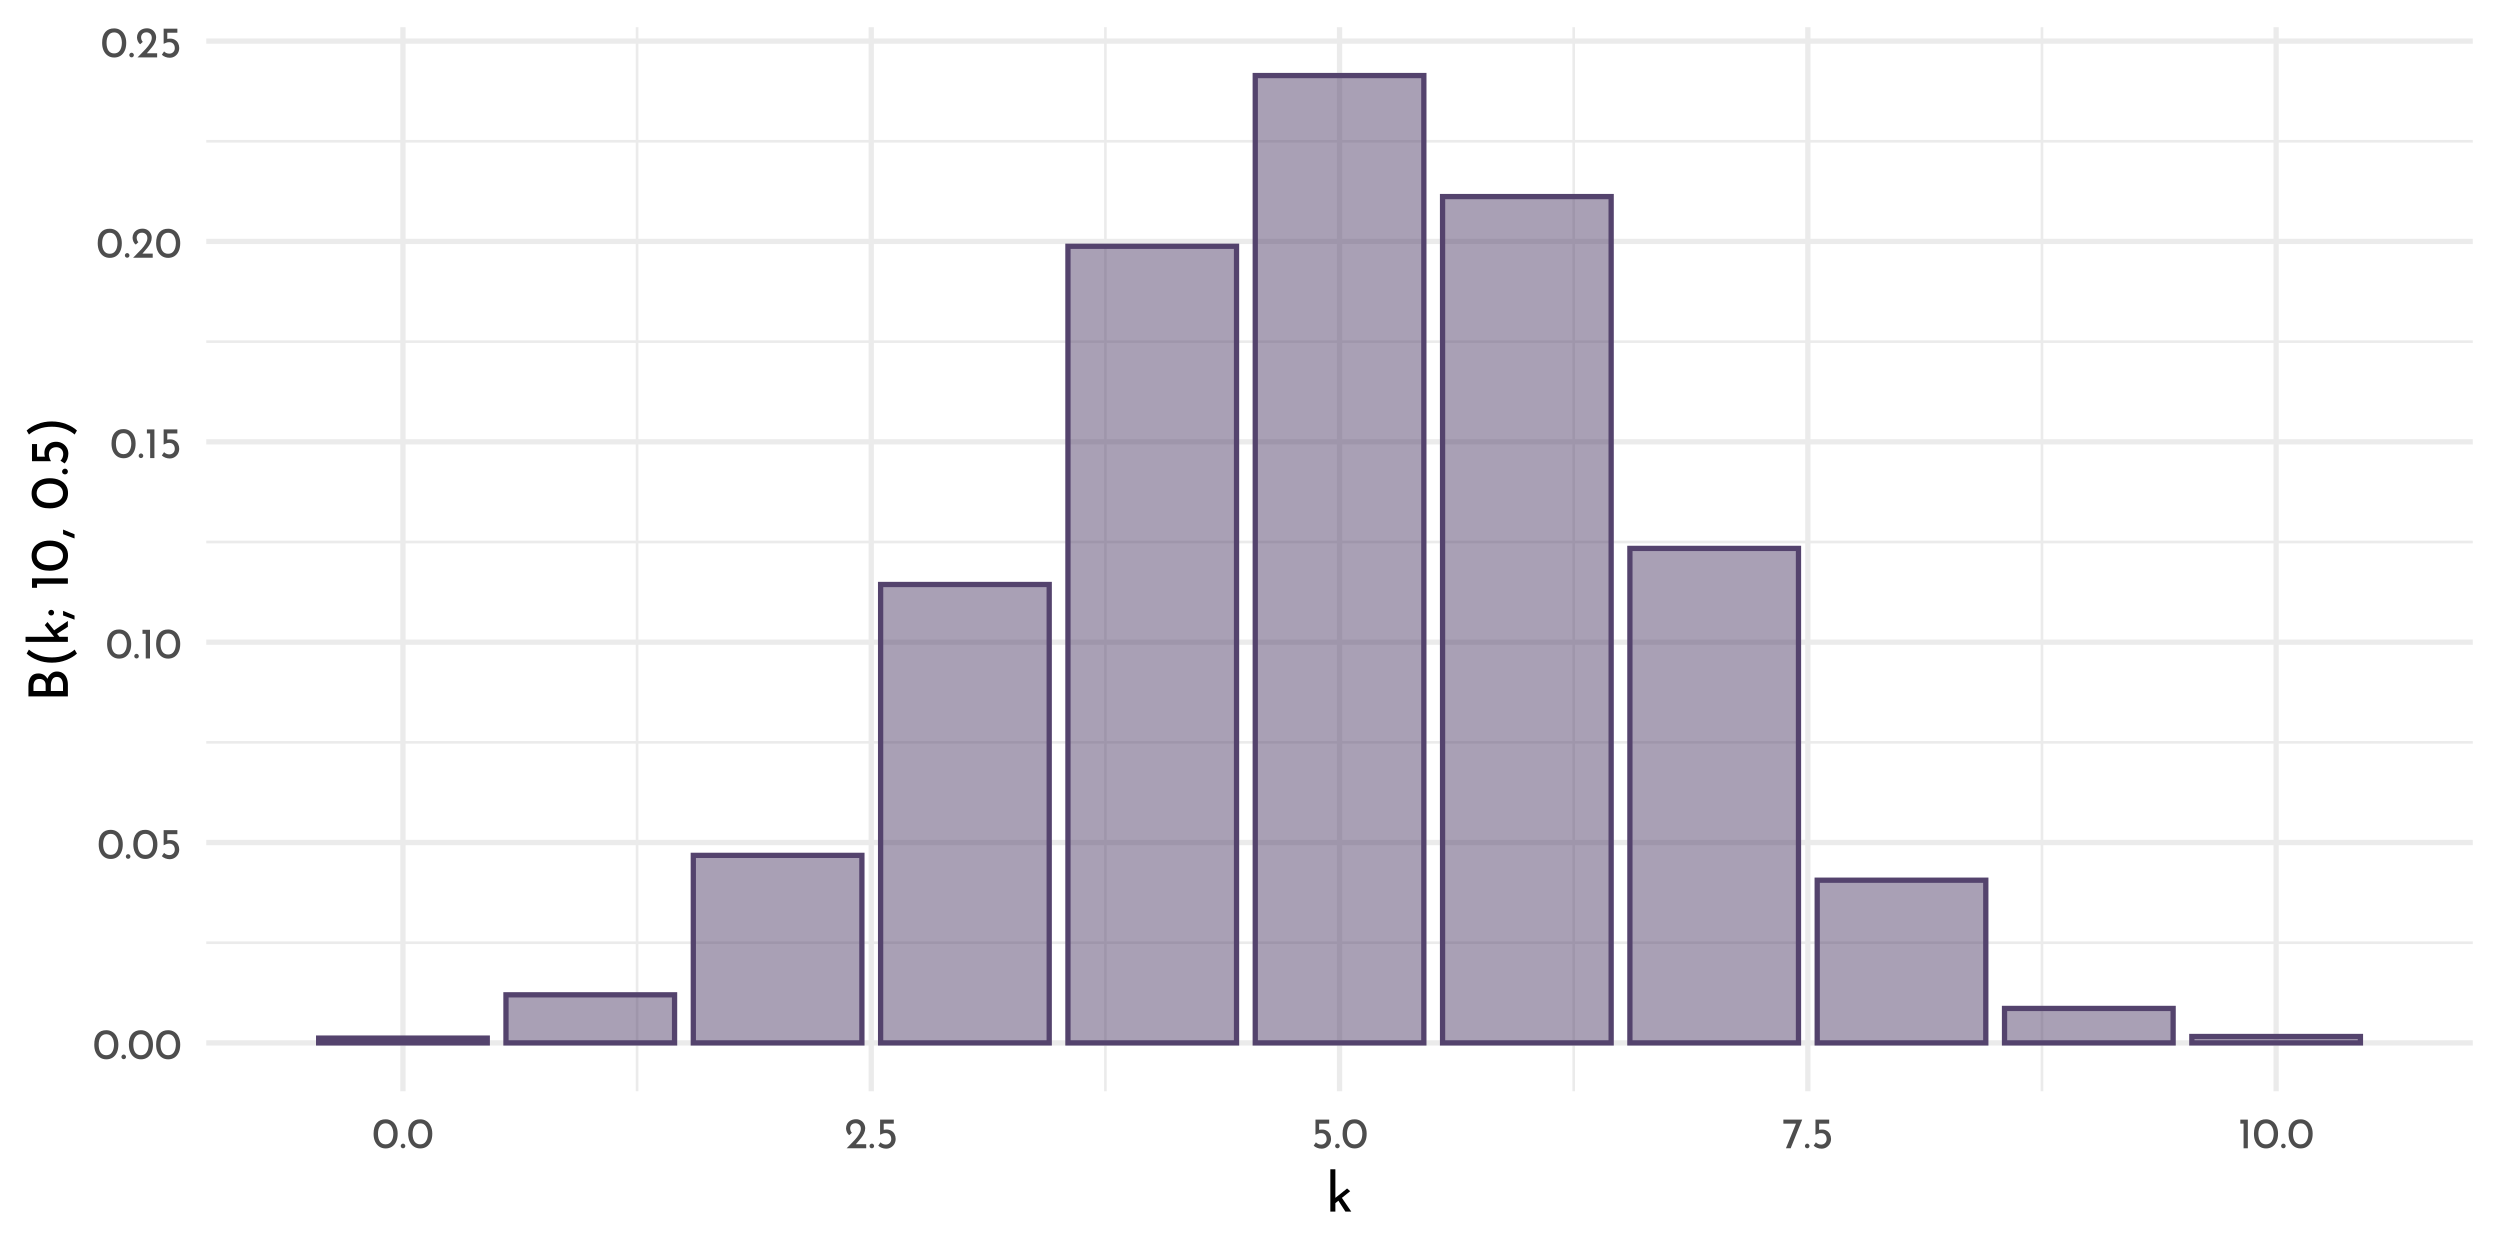
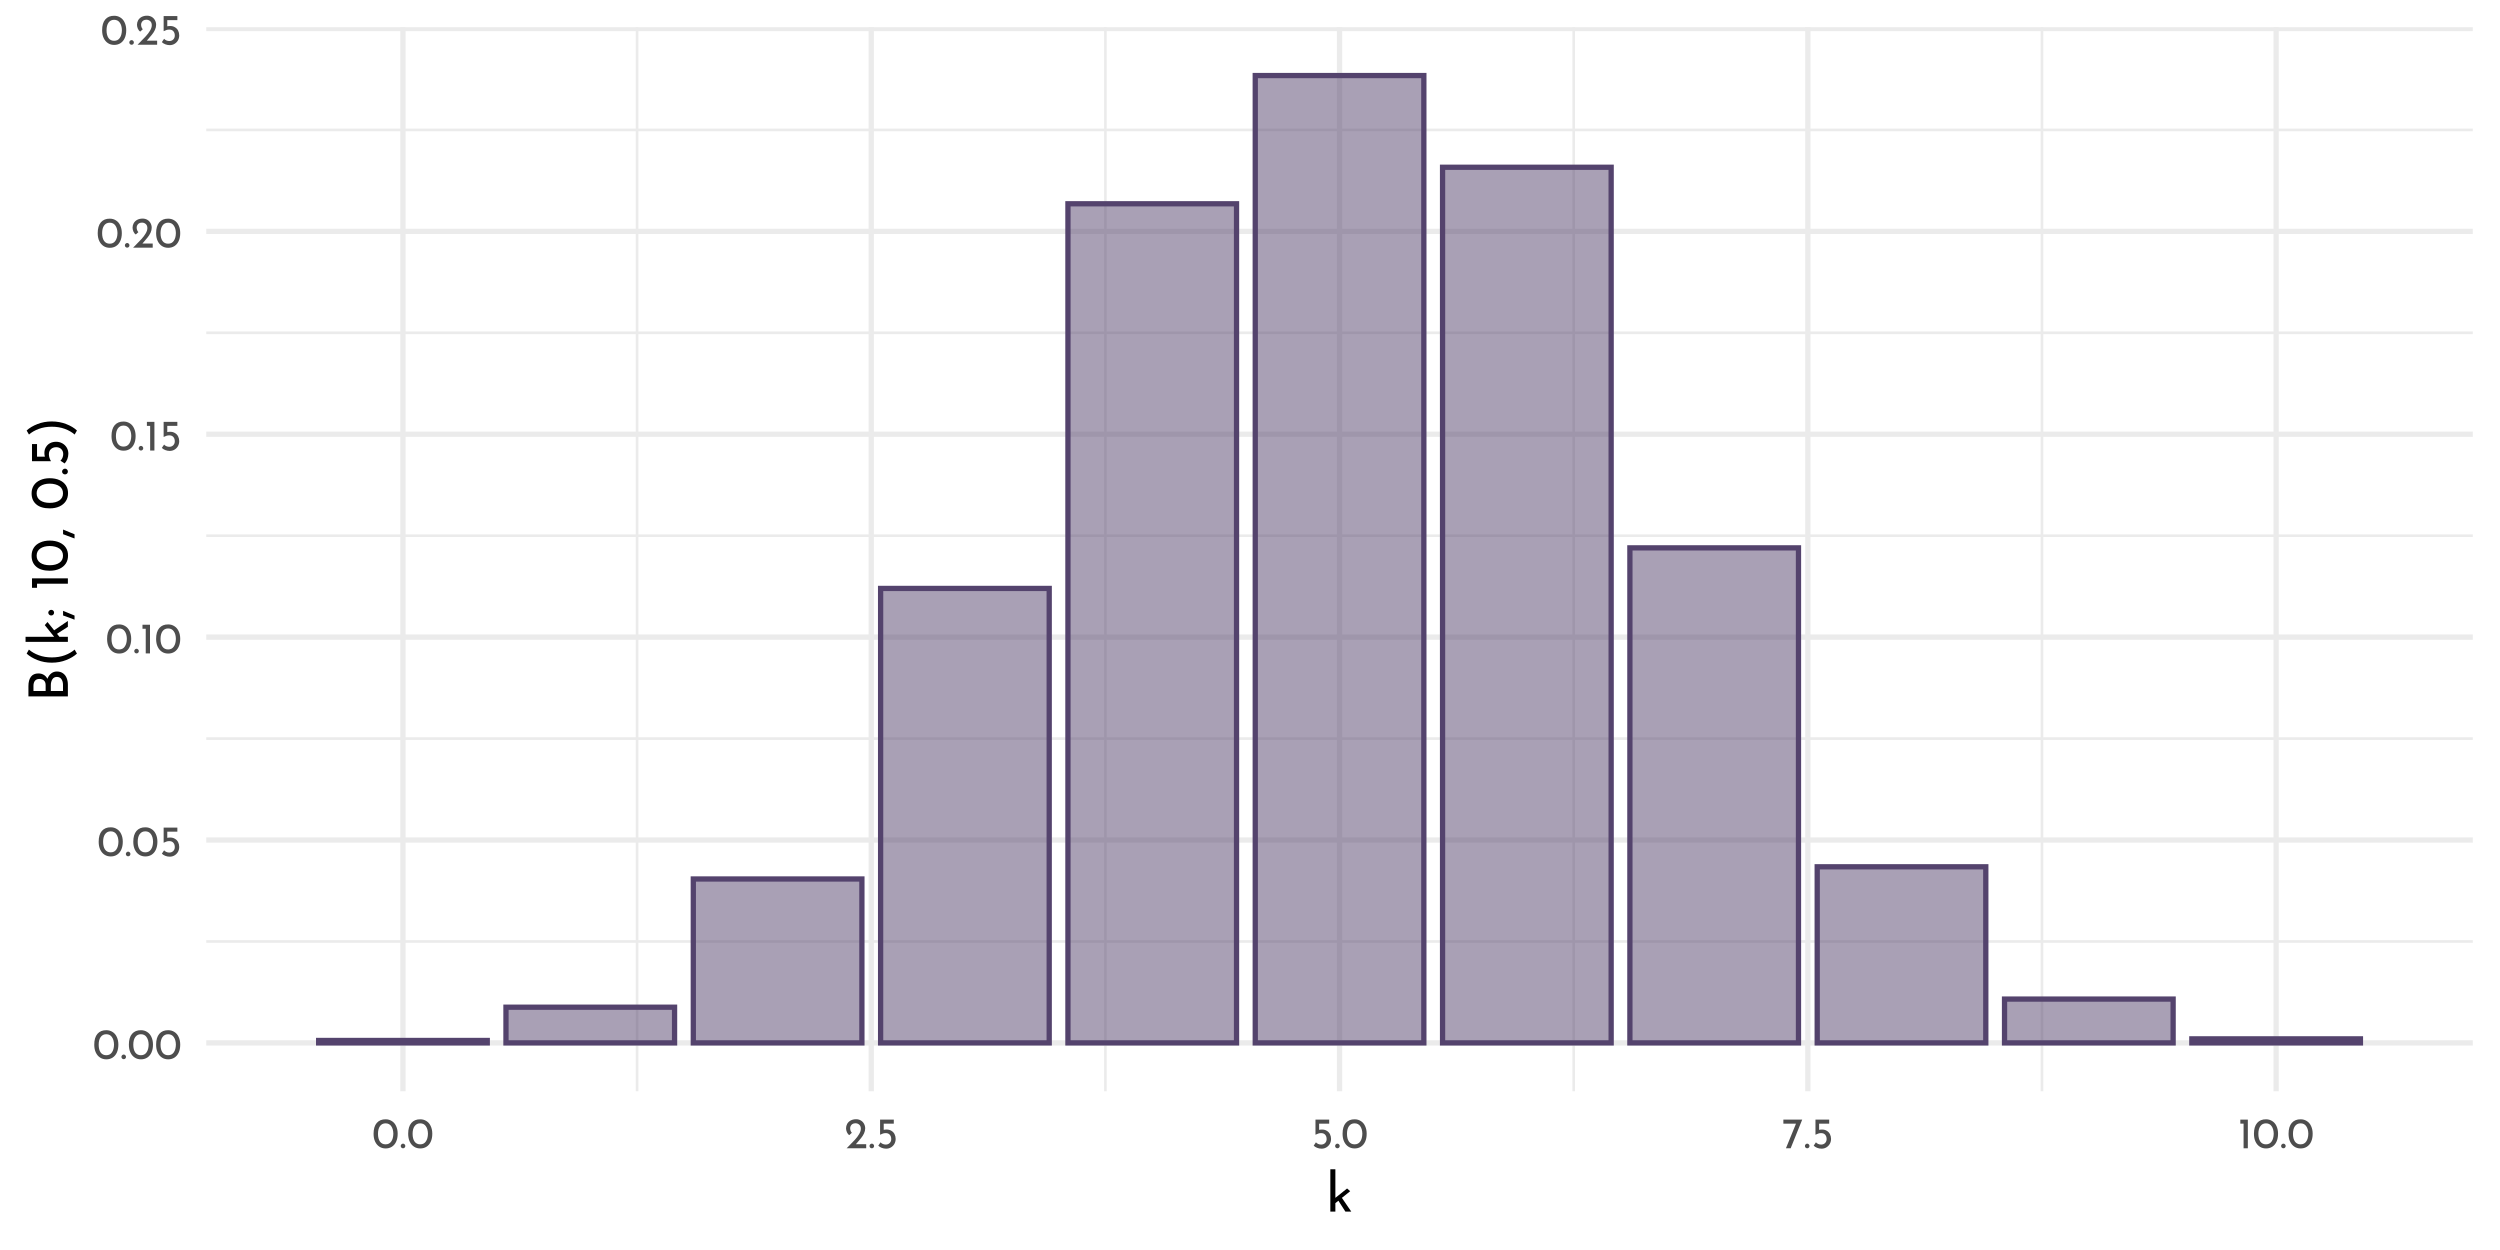
<svg xmlns="http://www.w3.org/2000/svg" xmlns:xlink="http://www.w3.org/1999/xlink" width="504pt" height="252pt" viewBox="0 0 504 252" version="1.1">
  <defs>
    <g>
      <symbol overflow="visible" id="glyph0-0">
        <path style="stroke:none;" d="" />
      </symbol>
      <symbol overflow="visible" id="glyph0-1">
        <path style="stroke:none;" d="M 2.75 0.031 C 2.27 0.031 1.848 -0.086 1.484 -0.328 C 1.117 -0.566 0.832 -0.906 0.625 -1.344 C 0.414 -1.789 0.312 -2.316 0.312 -2.922 C 0.312 -3.879 0.523 -4.609 0.953 -5.109 C 1.391 -5.609 1.988 -5.852 2.75 -5.844 C 3.219 -5.844 3.633 -5.723 4 -5.484 C 4.375 -5.254 4.66 -4.914 4.859 -4.469 C 5.066 -4.031 5.172 -3.516 5.172 -2.922 C 5.172 -2.305 5.066 -1.773 4.859 -1.328 C 4.66 -0.891 4.375 -0.551 4 -0.312 C 3.633 -0.082 3.219 0.031 2.75 0.031 Z M 2.734 -0.797 C 3.234 -0.797 3.613 -0.988 3.875 -1.375 C 4.145 -1.758 4.285 -2.281 4.297 -2.938 C 4.285 -3.57 4.145 -4.078 3.875 -4.453 C 3.613 -4.836 3.234 -5.031 2.734 -5.031 C 2.242 -5.031 1.863 -4.836 1.594 -4.453 C 1.332 -4.078 1.203 -3.566 1.203 -2.922 C 1.203 -2.266 1.332 -1.742 1.594 -1.359 C 1.863 -0.984 2.242 -0.797 2.734 -0.797 Z M 2.734 -0.797 " />
      </symbol>
      <symbol overflow="visible" id="glyph0-2">
        <path style="stroke:none;" d="M 0.297 -0.469 C 0.297 -0.594 0.344 -0.703 0.438 -0.797 C 0.531 -0.891 0.641 -0.938 0.766 -0.938 C 0.879 -0.938 0.984 -0.891 1.078 -0.797 C 1.172 -0.703 1.219 -0.594 1.219 -0.469 C 1.219 -0.332 1.172 -0.219 1.078 -0.125 C 0.984 -0.039 0.879 0 0.766 0 C 0.641 0 0.531 -0.039 0.438 -0.125 C 0.344 -0.219 0.297 -0.332 0.297 -0.469 Z M 0.297 -0.469 " />
      </symbol>
      <symbol overflow="visible" id="glyph0-3">
        <path style="stroke:none;" d="M 2.266 -3.781 C 2.641 -3.781 2.961 -3.691 3.234 -3.516 C 3.516 -3.348 3.723 -3.125 3.859 -2.844 C 4.004 -2.562 4.078 -2.242 4.078 -1.891 C 4.078 -1.523 3.992 -1.191 3.828 -0.891 C 3.66 -0.598 3.43 -0.363 3.141 -0.188 C 2.848 -0.008 2.52 0.078 2.156 0.078 C 1.852 0.078 1.555 0.02 1.266 -0.094 C 0.984 -0.207 0.754 -0.352 0.578 -0.531 L 1.031 -1.203 C 1.145 -1.066 1.297 -0.957 1.484 -0.875 C 1.68 -0.789 1.879 -0.75 2.078 -0.75 C 2.398 -0.75 2.664 -0.852 2.875 -1.062 C 3.082 -1.27 3.188 -1.535 3.188 -1.859 C 3.188 -2.223 3.086 -2.516 2.891 -2.734 C 2.703 -2.953 2.426 -3.062 2.062 -3.062 C 1.863 -3.062 1.676 -3.031 1.5 -2.969 C 1.32 -2.914 1.133 -2.836 0.938 -2.734 L 0.938 -5.781 L 3.703 -5.781 L 3.703 -4.969 L 1.672 -4.969 L 1.672 -3.719 C 1.859 -3.758 2.055 -3.781 2.266 -3.781 Z M 2.266 -3.781 " />
      </symbol>
      <symbol overflow="visible" id="glyph0-4">
        <path style="stroke:none;" d="M 1.984 -5.781 L 1.984 0 L 1.125 0 L 1.125 -4.969 L 0.469 -4.969 L 0.469 -5.781 Z M 1.984 -5.781 " />
      </symbol>
      <symbol overflow="visible" id="glyph0-5">
        <path style="stroke:none;" d="M 4.422 -0.828 L 4.422 0 L 0.469 0 L 0.766 -0.297 C 1.359 -0.891 1.82 -1.367 2.156 -1.734 C 2.5 -2.109 2.781 -2.484 3 -2.859 C 3.227 -3.242 3.344 -3.602 3.344 -3.938 C 3.344 -4.301 3.234 -4.578 3.016 -4.766 C 2.805 -4.953 2.551 -5.047 2.25 -5.047 C 2.008 -5.047 1.805 -4.992 1.641 -4.891 C 1.484 -4.785 1.367 -4.656 1.297 -4.5 C 1.223 -4.352 1.188 -4.207 1.188 -4.062 C 1.188 -3.688 1.301 -3.375 1.531 -3.125 L 1.016 -2.656 C 0.816 -2.77 0.656 -2.969 0.531 -3.25 C 0.414 -3.531 0.359 -3.789 0.359 -4.031 C 0.359 -4.352 0.438 -4.656 0.594 -4.938 C 0.758 -5.219 0.992 -5.441 1.297 -5.609 C 1.609 -5.773 1.973 -5.859 2.391 -5.859 C 2.742 -5.859 3.062 -5.773 3.344 -5.609 C 3.625 -5.441 3.836 -5.219 3.984 -4.938 C 4.141 -4.656 4.219 -4.348 4.219 -4.016 C 4.219 -3.68 4.141 -3.344 3.984 -3 C 3.828 -2.664 3.629 -2.352 3.391 -2.062 C 3.16 -1.77 2.852 -1.406 2.469 -0.969 L 2.344 -0.828 Z M 4.422 -0.828 " />
      </symbol>
      <symbol overflow="visible" id="glyph0-6">
        <path style="stroke:none;" d="M 4.062 -5.781 L 1.734 0 L 0.781 0 L 2.812 -4.969 L 0.266 -4.969 L 0.266 -5.781 Z M 4.062 -5.781 " />
      </symbol>
      <symbol overflow="visible" id="glyph1-0">
        <path style="stroke:none;" d="" />
      </symbol>
      <symbol overflow="visible" id="glyph1-1">
        <path style="stroke:none;" d="M 2.516 -2.188 L 1.906 -1.703 L 1.906 0 L 0.891 0 L 0.891 -8.531 L 1.906 -8.531 L 1.906 -2.766 L 4.266 -4.656 L 4.891 -4.109 L 3.219 -2.766 L 5.109 0 L 3.922 0 Z M 2.516 -2.188 " />
      </symbol>
      <symbol overflow="visible" id="glyph2-0">
        <path style="stroke:none;" d="" />
      </symbol>
      <symbol overflow="visible" id="glyph2-1">
        <path style="stroke:none;" d="M -4.125 -4.688 C -3.945 -5.145 -3.691 -5.504 -3.359 -5.766 C -3.035 -6.023 -2.66 -6.156 -2.234 -6.156 C -1.723 -6.156 -1.301 -6.031 -0.969 -5.781 C -0.633 -5.539 -0.391 -5.219 -0.234 -4.812 C -0.078 -4.414 0 -3.984 0 -3.516 L 0 -1.141 L -7.953 -1.141 L -7.953 -3.203 C -7.953 -4.016 -7.785 -4.645 -7.453 -5.094 C -7.117 -5.539 -6.617 -5.766 -5.953 -5.766 C -5.535 -5.766 -5.172 -5.672 -4.859 -5.484 C -4.547 -5.297 -4.301 -5.031 -4.125 -4.688 Z M -4.484 -2.219 L -4.484 -3.422 C -4.484 -3.828 -4.598 -4.133 -4.828 -4.344 C -5.066 -4.551 -5.367 -4.656 -5.734 -4.656 C -6.141 -4.656 -6.441 -4.531 -6.641 -4.281 C -6.836 -4.039 -6.938 -3.695 -6.938 -3.25 L -6.938 -2.219 Z M -0.984 -3.469 C -0.984 -3.926 -1.086 -4.305 -1.297 -4.609 C -1.504 -4.91 -1.812 -5.062 -2.219 -5.062 C -2.633 -5.062 -2.941 -4.895 -3.141 -4.562 C -3.336 -4.238 -3.438 -3.848 -3.438 -3.391 L -3.438 -2.219 L -0.984 -2.219 Z M -0.984 -3.469 " />
      </symbol>
      <symbol overflow="visible" id="glyph2-2">
        <path style="stroke:none;" d="M -3.25 -1.125 C -4.289 -1.125 -5.254 -1.301 -6.141 -1.656 C -7.035 -2.008 -7.758 -2.441 -8.312 -2.953 L -7.859 -3.766 C -7.316 -3.297 -6.648 -2.914 -5.859 -2.625 C -5.078 -2.332 -4.207 -2.188 -3.25 -2.188 C -2.281 -2.188 -1.398 -2.332 -0.609 -2.625 C 0.172 -2.914 0.828 -3.297 1.359 -3.766 L 1.828 -2.953 C 1.273 -2.441 0.551 -2.008 -0.344 -1.656 C -1.238 -1.301 -2.207 -1.125 -3.25 -1.125 Z M -3.25 -1.125 " />
      </symbol>
      <symbol overflow="visible" id="glyph2-3">
        <path style="stroke:none;" d="M -2.188 -2.516 L -1.703 -1.906 L 0 -1.906 L 0 -0.891 L -8.531 -0.891 L -8.531 -1.906 L -2.766 -1.906 L -4.656 -4.266 L -4.109 -4.891 L -2.766 -3.219 L 0 -5.109 L 0 -3.922 Z M -2.188 -2.516 " />
      </symbol>
      <symbol overflow="visible" id="glyph2-4">
        <path style="stroke:none;" d="M -3.359 -0.719 C -3.523 -0.719 -3.664 -0.773 -3.781 -0.891 C -3.895 -1.016 -3.953 -1.148 -3.953 -1.297 C -3.953 -1.43 -3.895 -1.555 -3.781 -1.672 C -3.664 -1.797 -3.523 -1.859 -3.359 -1.859 C -3.191 -1.859 -3.051 -1.801 -2.938 -1.688 C -2.832 -1.57 -2.781 -1.441 -2.781 -1.297 C -2.781 -1.141 -2.832 -1.004 -2.938 -0.891 C -3.051 -0.773 -3.191 -0.719 -3.359 -0.719 Z M 1.344 -0.703 L 1.344 0.125 C 0.664 -0.125 0.004 -0.367 -0.641 -0.609 L -0.969 -0.719 L -0.969 -1.656 Z M 1.344 -0.703 " />
      </symbol>
      <symbol overflow="visible" id="glyph2-5">
        <path style="stroke:none;" d="" />
      </symbol>
      <symbol overflow="visible" id="glyph2-6">
        <path style="stroke:none;" d="M -7.234 -2.484 L 0 -2.484 L 0 -1.406 L -6.219 -1.406 L -6.219 -0.578 L -7.234 -0.578 Z M -7.234 -2.484 " />
      </symbol>
      <symbol overflow="visible" id="glyph2-7">
        <path style="stroke:none;" d="M 0.031 -3.438 C 0.031 -2.844 -0.113 -2.316 -0.406 -1.859 C -0.707 -1.398 -1.133 -1.039 -1.688 -0.781 C -2.25 -0.52 -2.906 -0.391 -3.656 -0.391 C -4.844 -0.391 -5.75 -0.66 -6.375 -1.203 C -7.008 -1.742 -7.32 -2.488 -7.312 -3.438 C -7.312 -4.031 -7.164 -4.555 -6.875 -5.016 C -6.582 -5.473 -6.156 -5.828 -5.594 -6.078 C -5.039 -6.336 -4.395 -6.469 -3.656 -6.469 C -2.895 -6.469 -2.234 -6.336 -1.672 -6.078 C -1.117 -5.828 -0.691 -5.473 -0.391 -5.016 C -0.098 -4.555 0.039 -4.031 0.031 -3.438 Z M -0.984 -3.422 C -0.984 -4.047 -1.223 -4.523 -1.703 -4.859 C -2.191 -5.191 -2.848 -5.363 -3.672 -5.375 C -4.473 -5.363 -5.109 -5.191 -5.578 -4.859 C -6.055 -4.523 -6.297 -4.047 -6.297 -3.422 C -6.297 -2.805 -6.055 -2.332 -5.578 -2 C -5.098 -1.664 -4.457 -1.5 -3.656 -1.5 C -2.844 -1.5 -2.191 -1.664 -1.703 -2 C -1.223 -2.332 -0.984 -2.805 -0.984 -3.422 Z M -0.984 -3.422 " />
      </symbol>
      <symbol overflow="visible" id="glyph2-8">
        <path style="stroke:none;" d="M 0.578 -1.188 L 1.344 -0.875 L 1.344 -0.031 L 0.578 -0.312 C -0.316 -0.645 -0.832 -0.836 -0.969 -0.891 L -0.969 -1.828 Z M 0.578 -1.188 " />
      </symbol>
      <symbol overflow="visible" id="glyph2-9">
        <path style="stroke:none;" d="M -0.578 -0.375 C -0.742 -0.375 -0.883 -0.43 -1 -0.547 C -1.113 -0.66 -1.172 -0.797 -1.172 -0.953 C -1.172 -1.098 -1.113 -1.227 -1 -1.344 C -0.883 -1.469 -0.742 -1.531 -0.578 -1.531 C -0.41 -1.531 -0.27 -1.469 -0.156 -1.344 C -0.051 -1.227 0 -1.098 0 -0.953 C 0 -0.797 -0.051 -0.66 -0.156 -0.547 C -0.27 -0.43 -0.41 -0.375 -0.578 -0.375 Z M -0.578 -0.375 " />
      </symbol>
      <symbol overflow="visible" id="glyph2-10">
        <path style="stroke:none;" d="M -4.734 -2.828 C -4.734 -3.305 -4.625 -3.711 -4.406 -4.047 C -4.195 -4.391 -3.914 -4.648 -3.562 -4.828 C -3.207 -5.004 -2.805 -5.094 -2.359 -5.094 C -1.91 -5.094 -1.5 -4.988 -1.125 -4.781 C -0.75 -4.57 -0.453 -4.285 -0.234 -3.922 C -0.016 -3.555 0.094 -3.145 0.094 -2.688 C 0.094 -2.32 0.023 -1.957 -0.109 -1.594 C -0.254 -1.238 -0.438 -0.945 -0.656 -0.719 L -1.5 -1.281 C -1.332 -1.426 -1.195 -1.617 -1.094 -1.859 C -0.988 -2.109 -0.938 -2.359 -0.938 -2.609 C -0.938 -3.016 -1.066 -3.348 -1.328 -3.609 C -1.586 -3.867 -1.922 -4 -2.328 -4 C -2.773 -4 -3.133 -3.875 -3.406 -3.625 C -3.688 -3.375 -3.828 -3.023 -3.828 -2.578 C -3.828 -2.336 -3.789 -2.102 -3.719 -1.875 C -3.656 -1.656 -3.551 -1.422 -3.406 -1.172 L -7.234 -1.172 L -7.234 -4.625 L -6.219 -4.625 L -6.219 -2.094 L -4.641 -2.094 C -4.703 -2.32 -4.734 -2.566 -4.734 -2.828 Z M -4.734 -2.828 " />
      </symbol>
      <symbol overflow="visible" id="glyph2-11">
        <path style="stroke:none;" d="M -3.25 -3.438 C -2.207 -3.438 -1.234 -3.258 -0.328 -2.906 C 0.566 -2.562 1.285 -2.129 1.828 -1.609 L 1.359 -0.797 C 0.828 -1.266 0.172 -1.645 -0.609 -1.938 C -1.398 -2.227 -2.281 -2.375 -3.25 -2.375 C -4.207 -2.375 -5.078 -2.227 -5.859 -1.938 C -6.648 -1.645 -7.312 -1.266 -7.844 -0.797 L -8.312 -1.609 C -7.758 -2.129 -7.035 -2.562 -6.141 -2.906 C -5.254 -3.258 -4.289 -3.438 -3.25 -3.438 Z M -3.25 -3.438 " />
      </symbol>
    </g>
    <clipPath id="clip1">
      <path d="M 41.582 189 L 498.52 189 L 498.52 191 L 41.582 191 Z M 41.582 189 " />
    </clipPath>
    <clipPath id="clip2">
-       <path d="M 41.582 149 L 498.52 149 L 498.52 150 L 41.582 150 Z M 41.582 149 " />
+       <path d="M 41.582 148 L 498.52 148 L 498.52 150 L 41.582 150 Z M 41.582 148 " />
    </clipPath>
    <clipPath id="clip3">
-       <path d="M 41.582 109 L 498.52 109 L 498.52 110 L 41.582 110 Z M 41.582 109 " />
+       <path d="M 41.582 107 L 498.52 107 L 498.52 109 L 41.582 109 Z M 41.582 107 " />
    </clipPath>
    <clipPath id="clip4">
-       <path d="M 41.582 68 L 498.52 68 L 498.52 70 L 41.582 70 Z M 41.582 68 " />
+       <path d="M 41.582 66 L 498.52 66 L 498.52 68 L 41.582 68 Z M 41.582 66 " />
    </clipPath>
    <clipPath id="clip5">
-       <path d="M 41.582 28 L 498.52 28 L 498.52 29 L 41.582 29 Z M 41.582 28 " />
+       <path d="M 41.582 25 L 498.52 25 L 498.52 27 L 41.582 27 Z M 41.582 25 " />
    </clipPath>
    <clipPath id="clip6">
      <path d="M 128 5.48 L 129 5.48 L 129 220 L 128 220 Z M 128 5.48 " />
    </clipPath>
    <clipPath id="clip7">
      <path d="M 222 5.48 L 224 5.48 L 224 220 L 222 220 Z M 222 5.48 " />
    </clipPath>
    <clipPath id="clip8">
      <path d="M 316 5.48 L 318 5.48 L 318 220 L 316 220 Z M 316 5.48 " />
    </clipPath>
    <clipPath id="clip9">
      <path d="M 411 5.48 L 412 5.48 L 412 220 L 411 220 Z M 411 5.48 " />
    </clipPath>
    <clipPath id="clip10">
      <path d="M 41.582 209 L 498.52 209 L 498.52 211 L 41.582 211 Z M 41.582 209 " />
    </clipPath>
    <clipPath id="clip11">
-       <path d="M 41.582 169 L 498.52 169 L 498.52 171 L 41.582 171 Z M 41.582 169 " />
+       <path d="M 41.582 168 L 498.52 168 L 498.52 170 L 41.582 170 Z M 41.582 168 " />
    </clipPath>
    <clipPath id="clip12">
-       <path d="M 41.582 128 L 498.52 128 L 498.52 130 L 41.582 130 Z M 41.582 128 " />
+       <path d="M 41.582 127 L 498.52 127 L 498.52 129 L 41.582 129 Z M 41.582 127 " />
    </clipPath>
    <clipPath id="clip13">
-       <path d="M 41.582 88 L 498.52 88 L 498.52 90 L 41.582 90 Z M 41.582 88 " />
+       <path d="M 41.582 87 L 498.52 87 L 498.52 89 L 41.582 89 Z M 41.582 87 " />
    </clipPath>
    <clipPath id="clip14">
-       <path d="M 41.582 48 L 498.52 48 L 498.52 50 L 41.582 50 Z M 41.582 48 " />
+       <path d="M 41.582 46 L 498.52 46 L 498.52 48 L 41.582 48 Z M 41.582 46 " />
    </clipPath>
    <clipPath id="clip15">
-       <path d="M 41.582 7 L 498.52 7 L 498.52 9 L 41.582 9 Z M 41.582 7 " />
+       <path d="M 41.582 5.48 L 498.52 5.48 L 498.52 7 L 41.582 7 Z M 41.582 5.48 " />
    </clipPath>
    <clipPath id="clip16">
      <path d="M 80 5.48 L 82 5.48 L 82 220 L 80 220 Z M 80 5.48 " />
    </clipPath>
    <clipPath id="clip17">
      <path d="M 175 5.48 L 177 5.48 L 177 220 L 175 220 Z M 175 5.48 " />
    </clipPath>
    <clipPath id="clip18">
      <path d="M 269 5.48 L 271 5.48 L 271 220 L 269 220 Z M 269 5.48 " />
    </clipPath>
    <clipPath id="clip19">
      <path d="M 363 5.48 L 365 5.48 L 365 220 L 363 220 Z M 363 5.48 " />
    </clipPath>
    <clipPath id="clip20">
      <path d="M 458 5.48 L 460 5.48 L 460 220 L 458 220 Z M 458 5.48 " />
    </clipPath>
  </defs>
  <g id="surface9">
    <rect x="0" y="0" width="504" height="252" style="fill:rgb(100%,100%,100%);fill-opacity:1;stroke:none;" />
    <g clip-path="url(#clip1)" clip-rule="nonzero">
-       <path style="fill:none;stroke-width:0.533;stroke-linecap:butt;stroke-linejoin:round;stroke:rgb(92.157%,92.157%,92.157%);stroke-opacity:1;stroke-miterlimit:10;" d="M 41.582 190.051 L 498.52 190.051 " />
+       <path style="fill:none;stroke-width:0.533;stroke-linecap:butt;stroke-linejoin:round;stroke:rgb(92.157%,92.157%,92.157%);stroke-opacity:1;stroke-miterlimit:10;" d="M 41.582 189.797 L 498.52 189.797 " />
    </g>
    <g clip-path="url(#clip2)" clip-rule="nonzero">
-       <path style="fill:none;stroke-width:0.533;stroke-linecap:butt;stroke-linejoin:round;stroke:rgb(92.157%,92.157%,92.157%);stroke-opacity:1;stroke-miterlimit:10;" d="M 41.582 149.66 L 498.52 149.66 " />
+       <path style="fill:none;stroke-width:0.533;stroke-linecap:butt;stroke-linejoin:round;stroke:rgb(92.157%,92.157%,92.157%);stroke-opacity:1;stroke-miterlimit:10;" d="M 41.582 148.898 L 498.52 148.898 " />
    </g>
    <g clip-path="url(#clip3)" clip-rule="nonzero">
-       <path style="fill:none;stroke-width:0.533;stroke-linecap:butt;stroke-linejoin:round;stroke:rgb(92.157%,92.157%,92.157%);stroke-opacity:1;stroke-miterlimit:10;" d="M 41.582 109.266 L 498.52 109.266 " />
+       <path style="fill:none;stroke-width:0.533;stroke-linecap:butt;stroke-linejoin:round;stroke:rgb(92.157%,92.157%,92.157%);stroke-opacity:1;stroke-miterlimit:10;" d="M 41.582 107.996 L 498.52 107.996 " />
    </g>
    <g clip-path="url(#clip4)" clip-rule="nonzero">
-       <path style="fill:none;stroke-width:0.533;stroke-linecap:butt;stroke-linejoin:round;stroke:rgb(92.157%,92.157%,92.157%);stroke-opacity:1;stroke-miterlimit:10;" d="M 41.582 68.871 L 498.52 68.871 " />
+       <path style="fill:none;stroke-width:0.533;stroke-linecap:butt;stroke-linejoin:round;stroke:rgb(92.157%,92.157%,92.157%);stroke-opacity:1;stroke-miterlimit:10;" d="M 41.582 67.094 L 498.52 67.094 " />
    </g>
    <g clip-path="url(#clip5)" clip-rule="nonzero">
-       <path style="fill:none;stroke-width:0.533;stroke-linecap:butt;stroke-linejoin:round;stroke:rgb(92.157%,92.157%,92.157%);stroke-opacity:1;stroke-miterlimit:10;" d="M 41.582 28.48 L 498.52 28.48 " />
+       <path style="fill:none;stroke-width:0.533;stroke-linecap:butt;stroke-linejoin:round;stroke:rgb(92.157%,92.157%,92.157%);stroke-opacity:1;stroke-miterlimit:10;" d="M 41.582 26.191 L 498.52 26.191 " />
    </g>
    <g clip-path="url(#clip6)" clip-rule="nonzero">
      <path style="fill:none;stroke-width:0.533;stroke-linecap:butt;stroke-linejoin:round;stroke:rgb(92.157%,92.157%,92.157%);stroke-opacity:1;stroke-miterlimit:10;" d="M 128.438 220 L 128.438 5.48 " />
    </g>
    <g clip-path="url(#clip7)" clip-rule="nonzero">
      <path style="fill:none;stroke-width:0.533;stroke-linecap:butt;stroke-linejoin:round;stroke:rgb(92.157%,92.157%,92.157%);stroke-opacity:1;stroke-miterlimit:10;" d="M 222.848 220 L 222.848 5.48 " />
    </g>
    <g clip-path="url(#clip8)" clip-rule="nonzero">
      <path style="fill:none;stroke-width:0.533;stroke-linecap:butt;stroke-linejoin:round;stroke:rgb(92.157%,92.157%,92.157%);stroke-opacity:1;stroke-miterlimit:10;" d="M 317.258 220 L 317.258 5.48 " />
    </g>
    <g clip-path="url(#clip9)" clip-rule="nonzero">
      <path style="fill:none;stroke-width:0.533;stroke-linecap:butt;stroke-linejoin:round;stroke:rgb(92.157%,92.157%,92.157%);stroke-opacity:1;stroke-miterlimit:10;" d="M 411.664 220 L 411.664 5.48 " />
    </g>
    <g clip-path="url(#clip10)" clip-rule="nonzero">
      <path style="fill:none;stroke-width:1.067;stroke-linecap:butt;stroke-linejoin:round;stroke:rgb(92.157%,92.157%,92.157%);stroke-opacity:1;stroke-miterlimit:10;" d="M 41.582 210.25 L 498.52 210.25 " />
    </g>
    <g clip-path="url(#clip11)" clip-rule="nonzero">
-       <path style="fill:none;stroke-width:1.067;stroke-linecap:butt;stroke-linejoin:round;stroke:rgb(92.157%,92.157%,92.157%);stroke-opacity:1;stroke-miterlimit:10;" d="M 41.582 169.855 L 498.52 169.855 " />
+       <path style="fill:none;stroke-width:1.067;stroke-linecap:butt;stroke-linejoin:round;stroke:rgb(92.157%,92.157%,92.157%);stroke-opacity:1;stroke-miterlimit:10;" d="M 41.582 169.348 L 498.52 169.348 " />
    </g>
    <g clip-path="url(#clip12)" clip-rule="nonzero">
-       <path style="fill:none;stroke-width:1.067;stroke-linecap:butt;stroke-linejoin:round;stroke:rgb(92.157%,92.157%,92.157%);stroke-opacity:1;stroke-miterlimit:10;" d="M 41.582 129.461 L 498.52 129.461 " />
+       <path style="fill:none;stroke-width:1.067;stroke-linecap:butt;stroke-linejoin:round;stroke:rgb(92.157%,92.157%,92.157%);stroke-opacity:1;stroke-miterlimit:10;" d="M 41.582 128.445 L 498.52 128.445 " />
    </g>
    <g clip-path="url(#clip13)" clip-rule="nonzero">
-       <path style="fill:none;stroke-width:1.067;stroke-linecap:butt;stroke-linejoin:round;stroke:rgb(92.157%,92.157%,92.157%);stroke-opacity:1;stroke-miterlimit:10;" d="M 41.582 89.07 L 498.52 89.07 " />
+       <path style="fill:none;stroke-width:1.067;stroke-linecap:butt;stroke-linejoin:round;stroke:rgb(92.157%,92.157%,92.157%);stroke-opacity:1;stroke-miterlimit:10;" d="M 41.582 87.543 L 498.52 87.543 " />
    </g>
    <g clip-path="url(#clip14)" clip-rule="nonzero">
-       <path style="fill:none;stroke-width:1.067;stroke-linecap:butt;stroke-linejoin:round;stroke:rgb(92.157%,92.157%,92.157%);stroke-opacity:1;stroke-miterlimit:10;" d="M 41.582 48.676 L 498.52 48.676 " />
+       <path style="fill:none;stroke-width:1.067;stroke-linecap:butt;stroke-linejoin:round;stroke:rgb(92.157%,92.157%,92.157%);stroke-opacity:1;stroke-miterlimit:10;" d="M 41.582 46.645 L 498.52 46.645 " />
    </g>
    <g clip-path="url(#clip15)" clip-rule="nonzero">
-       <path style="fill:none;stroke-width:1.067;stroke-linecap:butt;stroke-linejoin:round;stroke:rgb(92.157%,92.157%,92.157%);stroke-opacity:1;stroke-miterlimit:10;" d="M 41.582 8.281 L 498.52 8.281 " />
+       <path style="fill:none;stroke-width:1.067;stroke-linecap:butt;stroke-linejoin:round;stroke:rgb(92.157%,92.157%,92.157%);stroke-opacity:1;stroke-miterlimit:10;" d="M 41.582 5.742 L 498.52 5.742 " />
    </g>
    <g clip-path="url(#clip16)" clip-rule="nonzero">
      <path style="fill:none;stroke-width:1.067;stroke-linecap:butt;stroke-linejoin:round;stroke:rgb(92.157%,92.157%,92.157%);stroke-opacity:1;stroke-miterlimit:10;" d="M 81.234 220 L 81.234 5.48 " />
    </g>
    <g clip-path="url(#clip17)" clip-rule="nonzero">
      <path style="fill:none;stroke-width:1.067;stroke-linecap:butt;stroke-linejoin:round;stroke:rgb(92.157%,92.157%,92.157%);stroke-opacity:1;stroke-miterlimit:10;" d="M 175.645 220 L 175.645 5.48 " />
    </g>
    <g clip-path="url(#clip18)" clip-rule="nonzero">
      <path style="fill:none;stroke-width:1.067;stroke-linecap:butt;stroke-linejoin:round;stroke:rgb(92.157%,92.157%,92.157%);stroke-opacity:1;stroke-miterlimit:10;" d="M 270.051 220 L 270.051 5.48 " />
    </g>
    <g clip-path="url(#clip19)" clip-rule="nonzero">
      <path style="fill:none;stroke-width:1.067;stroke-linecap:butt;stroke-linejoin:round;stroke:rgb(92.157%,92.157%,92.157%);stroke-opacity:1;stroke-miterlimit:10;" d="M 364.461 220 L 364.461 5.48 " />
    </g>
    <g clip-path="url(#clip20)" clip-rule="nonzero">
      <path style="fill:none;stroke-width:1.067;stroke-linecap:butt;stroke-linejoin:round;stroke:rgb(92.157%,92.157%,92.157%);stroke-opacity:1;stroke-miterlimit:10;" d="M 458.867 220 L 458.867 5.48 " />
    </g>
-     <path style="fill-rule:nonzero;fill:rgb(32.941%,26.275%,42.745%);fill-opacity:0.502;stroke-width:1.067;stroke-linecap:square;stroke-linejoin:miter;stroke:rgb(32.941%,26.275%,42.745%);stroke-opacity:1;stroke-miterlimit:10;" d="M 64.242 210.25 L 98.23 210.25 L 98.23 209.281 L 64.242 209.281 Z M 64.242 210.25 " />
-     <path style="fill-rule:nonzero;fill:rgb(32.941%,26.275%,42.745%);fill-opacity:0.502;stroke-width:1.067;stroke-linecap:square;stroke-linejoin:miter;stroke:rgb(32.941%,26.275%,42.745%);stroke-opacity:1;stroke-miterlimit:10;" d="M 102.004 210.25 L 135.992 210.25 L 135.992 200.555 L 102.004 200.555 Z M 102.004 210.25 " />
-     <path style="fill-rule:nonzero;fill:rgb(32.941%,26.275%,42.745%);fill-opacity:0.502;stroke-width:1.067;stroke-linecap:square;stroke-linejoin:miter;stroke:rgb(32.941%,26.275%,42.745%);stroke-opacity:1;stroke-miterlimit:10;" d="M 139.77 210.25 L 173.758 210.25 L 173.758 172.441 L 139.77 172.441 Z M 139.77 210.25 " />
-     <path style="fill-rule:nonzero;fill:rgb(32.941%,26.275%,42.745%);fill-opacity:0.502;stroke-width:1.067;stroke-linecap:square;stroke-linejoin:miter;stroke:rgb(32.941%,26.275%,42.745%);stroke-opacity:1;stroke-miterlimit:10;" d="M 177.531 210.25 L 211.52 210.25 L 211.52 117.832 L 177.531 117.832 Z M 177.531 210.25 " />
-     <path style="fill-rule:nonzero;fill:rgb(32.941%,26.275%,42.745%);fill-opacity:0.502;stroke-width:1.067;stroke-linecap:square;stroke-linejoin:miter;stroke:rgb(32.941%,26.275%,42.745%);stroke-opacity:1;stroke-miterlimit:10;" d="M 215.297 210.25 L 249.285 210.25 L 249.285 49.648 L 215.297 49.648 Z M 215.297 210.25 " />
+     <path style="fill-rule:nonzero;fill:rgb(32.941%,26.275%,42.745%);fill-opacity:0.502;stroke-width:1.067;stroke-linecap:square;stroke-linejoin:miter;stroke:rgb(32.941%,26.275%,42.745%);stroke-opacity:1;stroke-miterlimit:10;" d="M 64.242 210.25 L 98.23 210.25 L 98.23 209.758 L 64.242 209.758 Z M 64.242 210.25 " />
+     <path style="fill-rule:nonzero;fill:rgb(32.941%,26.275%,42.745%);fill-opacity:0.502;stroke-width:1.067;stroke-linecap:square;stroke-linejoin:miter;stroke:rgb(32.941%,26.275%,42.745%);stroke-opacity:1;stroke-miterlimit:10;" d="M 102.004 210.25 L 135.992 210.25 L 135.992 203.051 L 102.004 203.051 Z M 102.004 210.25 " />
+     <path style="fill-rule:nonzero;fill:rgb(32.941%,26.275%,42.745%);fill-opacity:0.502;stroke-width:1.067;stroke-linecap:square;stroke-linejoin:miter;stroke:rgb(32.941%,26.275%,42.745%);stroke-opacity:1;stroke-miterlimit:10;" d="M 139.77 210.25 L 173.758 210.25 L 173.758 177.203 L 139.77 177.203 Z M 139.77 210.25 " />
+     <path style="fill-rule:nonzero;fill:rgb(32.941%,26.275%,42.745%);fill-opacity:0.502;stroke-width:1.067;stroke-linecap:square;stroke-linejoin:miter;stroke:rgb(32.941%,26.275%,42.745%);stroke-opacity:1;stroke-miterlimit:10;" d="M 177.531 210.25 L 211.52 210.25 L 211.52 118.629 L 177.531 118.629 Z M 177.531 210.25 " />
+     <path style="fill-rule:nonzero;fill:rgb(32.941%,26.275%,42.745%);fill-opacity:0.502;stroke-width:1.067;stroke-linecap:square;stroke-linejoin:miter;stroke:rgb(32.941%,26.275%,42.745%);stroke-opacity:1;stroke-miterlimit:10;" d="M 215.297 210.25 L 249.285 210.25 L 249.285 41.082 L 215.297 41.082 Z M 215.297 210.25 " />
    <path style="fill-rule:nonzero;fill:rgb(32.941%,26.275%,42.745%);fill-opacity:0.502;stroke-width:1.067;stroke-linecap:square;stroke-linejoin:miter;stroke:rgb(32.941%,26.275%,42.745%);stroke-opacity:1;stroke-miterlimit:10;" d="M 253.059 210.25 L 287.047 210.25 L 287.047 15.23 L 253.059 15.23 Z M 253.059 210.25 " />
-     <path style="fill-rule:nonzero;fill:rgb(32.941%,26.275%,42.745%);fill-opacity:0.502;stroke-width:1.067;stroke-linecap:square;stroke-linejoin:miter;stroke:rgb(32.941%,26.275%,42.745%);stroke-opacity:1;stroke-miterlimit:10;" d="M 290.82 210.25 L 324.809 210.25 L 324.809 39.629 L 290.82 39.629 Z M 290.82 210.25 " />
-     <path style="fill-rule:nonzero;fill:rgb(32.941%,26.275%,42.745%);fill-opacity:0.502;stroke-width:1.067;stroke-linecap:square;stroke-linejoin:miter;stroke:rgb(32.941%,26.275%,42.745%);stroke-opacity:1;stroke-miterlimit:10;" d="M 328.586 210.25 L 362.574 210.25 L 362.574 110.559 L 328.586 110.559 Z M 328.586 210.25 " />
-     <path style="fill-rule:nonzero;fill:rgb(32.941%,26.275%,42.745%);fill-opacity:0.502;stroke-width:1.067;stroke-linecap:square;stroke-linejoin:miter;stroke:rgb(32.941%,26.275%,42.745%);stroke-opacity:1;stroke-miterlimit:10;" d="M 366.348 210.25 L 400.336 210.25 L 400.336 177.449 L 366.348 177.449 Z M 366.348 210.25 " />
-     <path style="fill-rule:nonzero;fill:rgb(32.941%,26.275%,42.745%);fill-opacity:0.502;stroke-width:1.067;stroke-linecap:square;stroke-linejoin:miter;stroke:rgb(32.941%,26.275%,42.745%);stroke-opacity:1;stroke-miterlimit:10;" d="M 404.113 210.25 L 438.102 210.25 L 438.102 203.301 L 404.113 203.301 Z M 404.113 210.25 " />
-     <path style="fill-rule:nonzero;fill:rgb(32.941%,26.275%,42.745%);fill-opacity:0.502;stroke-width:1.067;stroke-linecap:square;stroke-linejoin:miter;stroke:rgb(32.941%,26.275%,42.745%);stroke-opacity:1;stroke-miterlimit:10;" d="M 441.875 210.25 L 475.863 210.25 L 475.863 208.957 L 441.875 208.957 Z M 441.875 210.25 " />
+     <path style="fill-rule:nonzero;fill:rgb(32.941%,26.275%,42.745%);fill-opacity:0.502;stroke-width:1.067;stroke-linecap:square;stroke-linejoin:miter;stroke:rgb(32.941%,26.275%,42.745%);stroke-opacity:1;stroke-miterlimit:10;" d="M 290.82 210.25 L 324.809 210.25 L 324.809 33.719 L 290.82 33.719 Z M 290.82 210.25 " />
+     <path style="fill-rule:nonzero;fill:rgb(32.941%,26.275%,42.745%);fill-opacity:0.502;stroke-width:1.067;stroke-linecap:square;stroke-linejoin:miter;stroke:rgb(32.941%,26.275%,42.745%);stroke-opacity:1;stroke-miterlimit:10;" d="M 328.586 210.25 L 362.574 210.25 L 362.574 110.449 L 328.586 110.449 Z M 328.586 210.25 " />
+     <path style="fill-rule:nonzero;fill:rgb(32.941%,26.275%,42.745%);fill-opacity:0.502;stroke-width:1.067;stroke-linecap:square;stroke-linejoin:miter;stroke:rgb(32.941%,26.275%,42.745%);stroke-opacity:1;stroke-miterlimit:10;" d="M 366.348 210.25 L 400.336 210.25 L 400.336 174.746 L 366.348 174.746 Z M 366.348 210.25 " />
+     <path style="fill-rule:nonzero;fill:rgb(32.941%,26.275%,42.745%);fill-opacity:0.502;stroke-width:1.067;stroke-linecap:square;stroke-linejoin:miter;stroke:rgb(32.941%,26.275%,42.745%);stroke-opacity:1;stroke-miterlimit:10;" d="M 404.113 210.25 L 438.102 210.25 L 438.102 201.414 L 404.113 201.414 Z M 404.113 210.25 " />
+     <path style="fill-rule:nonzero;fill:rgb(32.941%,26.275%,42.745%);fill-opacity:0.502;stroke-width:1.067;stroke-linecap:square;stroke-linejoin:miter;stroke:rgb(32.941%,26.275%,42.745%);stroke-opacity:1;stroke-miterlimit:10;" d="M 441.875 210.25 L 475.863 210.25 L 475.863 209.434 L 441.875 209.434 Z M 441.875 210.25 " />
    <g style="fill:rgb(30.196%,30.196%,30.196%);fill-opacity:1;">
      <use xlink:href="#glyph0-1" x="18.691" y="213.531" />
      <use xlink:href="#glyph0-2" x="24.183" y="213.531" />
      <use xlink:href="#glyph0-1" x="25.67" y="213.531" />
      <use xlink:href="#glyph0-1" x="31.161" y="213.531" />
    </g>
    <g style="fill:rgb(30.196%,30.196%,30.196%);fill-opacity:1;">
-       <use xlink:href="#glyph0-1" x="19.582" y="173.137" />
-       <use xlink:href="#glyph0-2" x="25.073" y="173.137" />
-       <use xlink:href="#glyph0-1" x="26.56" y="173.137" />
-       <use xlink:href="#glyph0-3" x="32.052" y="173.137" />
-     </g>
-     <g style="fill:rgb(30.196%,30.196%,30.196%);fill-opacity:1;">
-       <use xlink:href="#glyph0-1" x="21.277" y="132.746" />
-       <use xlink:href="#glyph0-2" x="26.769" y="132.746" />
-       <use xlink:href="#glyph0-4" x="28.256" y="132.746" />
-       <use xlink:href="#glyph0-1" x="31.16" y="132.746" />
-     </g>
-     <g style="fill:rgb(30.196%,30.196%,30.196%);fill-opacity:1;">
-       <use xlink:href="#glyph0-1" x="22.168" y="92.352" />
-       <use xlink:href="#glyph0-2" x="27.659" y="92.352" />
-       <use xlink:href="#glyph0-4" x="29.146" y="92.352" />
-       <use xlink:href="#glyph0-3" x="32.05" y="92.352" />
-     </g>
-     <g style="fill:rgb(30.196%,30.196%,30.196%);fill-opacity:1;">
-       <use xlink:href="#glyph0-1" x="19.387" y="51.957" />
-       <use xlink:href="#glyph0-2" x="24.878" y="51.957" />
-       <use xlink:href="#glyph0-5" x="26.365" y="51.957" />
-       <use xlink:href="#glyph0-1" x="31.161" y="51.957" />
-     </g>
-     <g style="fill:rgb(30.196%,30.196%,30.196%);fill-opacity:1;">
-       <use xlink:href="#glyph0-1" x="20.277" y="11.566" />
-       <use xlink:href="#glyph0-2" x="25.769" y="11.566" />
-       <use xlink:href="#glyph0-5" x="27.256" y="11.566" />
-       <use xlink:href="#glyph0-3" x="32.052" y="11.566" />
+       <use xlink:href="#glyph0-1" x="19.582" y="172.629" />
+       <use xlink:href="#glyph0-2" x="25.073" y="172.629" />
+       <use xlink:href="#glyph0-1" x="26.56" y="172.629" />
+       <use xlink:href="#glyph0-3" x="32.052" y="172.629" />
+     </g>
+     <g style="fill:rgb(30.196%,30.196%,30.196%);fill-opacity:1;">
+       <use xlink:href="#glyph0-1" x="21.277" y="131.727" />
+       <use xlink:href="#glyph0-2" x="26.769" y="131.727" />
+       <use xlink:href="#glyph0-4" x="28.256" y="131.727" />
+       <use xlink:href="#glyph0-1" x="31.16" y="131.727" />
+     </g>
+     <g style="fill:rgb(30.196%,30.196%,30.196%);fill-opacity:1;">
+       <use xlink:href="#glyph0-1" x="22.168" y="90.828" />
+       <use xlink:href="#glyph0-2" x="27.659" y="90.828" />
+       <use xlink:href="#glyph0-4" x="29.146" y="90.828" />
+       <use xlink:href="#glyph0-3" x="32.05" y="90.828" />
+     </g>
+     <g style="fill:rgb(30.196%,30.196%,30.196%);fill-opacity:1;">
+       <use xlink:href="#glyph0-1" x="19.387" y="49.926" />
+       <use xlink:href="#glyph0-2" x="24.878" y="49.926" />
+       <use xlink:href="#glyph0-5" x="26.365" y="49.926" />
+       <use xlink:href="#glyph0-1" x="31.161" y="49.926" />
+     </g>
+     <g style="fill:rgb(30.196%,30.196%,30.196%);fill-opacity:1;">
+       <use xlink:href="#glyph0-1" x="20.277" y="9.023" />
+       <use xlink:href="#glyph0-2" x="25.769" y="9.023" />
+       <use xlink:href="#glyph0-5" x="27.256" y="9.023" />
+       <use xlink:href="#glyph0-3" x="32.052" y="9.023" />
    </g>
    <g style="fill:rgb(30.196%,30.196%,30.196%);fill-opacity:1;">
      <use xlink:href="#glyph0-1" x="75" y="231.496" />
      <use xlink:href="#glyph0-2" x="80.491" y="231.496" />
      <use xlink:href="#glyph0-1" x="81.978" y="231.496" />
    </g>
    <g style="fill:rgb(30.196%,30.196%,30.196%);fill-opacity:1;">
      <use xlink:href="#glyph0-5" x="170.203" y="231.496" />
      <use xlink:href="#glyph0-2" x="174.999" y="231.496" />
      <use xlink:href="#glyph0-3" x="176.486" y="231.496" />
    </g>
    <g style="fill:rgb(30.196%,30.196%,30.196%);fill-opacity:1;">
      <use xlink:href="#glyph0-3" x="264.262" y="231.496" />
      <use xlink:href="#glyph0-2" x="268.864" y="231.496" />
      <use xlink:href="#glyph0-1" x="270.351" y="231.496" />
    </g>
    <g style="fill:rgb(30.196%,30.196%,30.196%);fill-opacity:1;">
      <use xlink:href="#glyph0-6" x="359.262" y="231.496" />
      <use xlink:href="#glyph0-2" x="363.574" y="231.496" />
      <use xlink:href="#glyph0-3" x="365.061" y="231.496" />
    </g>
    <g style="fill:rgb(30.196%,30.196%,30.196%);fill-opacity:1;">
      <use xlink:href="#glyph0-4" x="451.18" y="231.496" />
      <use xlink:href="#glyph0-1" x="454.084" y="231.496" />
      <use xlink:href="#glyph0-2" x="459.575" y="231.496" />
      <use xlink:href="#glyph0-1" x="461.062" y="231.496" />
    </g>
    <g style="fill:rgb(0%,0%,0%);fill-opacity:1;">
      <use xlink:href="#glyph1-1" x="267.305" y="244.254" />
    </g>
    <g style="fill:rgb(0%,0%,0%);fill-opacity:1;">
      <use xlink:href="#glyph2-1" x="13.684" y="141.531" />
      <use xlink:href="#glyph2-2" x="13.684" y="134.722" />
      <use xlink:href="#glyph2-3" x="13.684" y="130.289" />
      <use xlink:href="#glyph2-4" x="13.684" y="124.8" />
      <use xlink:href="#glyph2-5" x="13.684" y="122.556" />
      <use xlink:href="#glyph2-6" x="13.684" y="119.08" />
      <use xlink:href="#glyph2-7" x="13.684" y="115.45" />
      <use xlink:href="#glyph2-8" x="13.684" y="108.586" />
      <use xlink:href="#glyph2-5" x="13.684" y="106.353" />
      <use xlink:href="#glyph2-7" x="13.684" y="102.877" />
      <use xlink:href="#glyph2-9" x="13.684" y="96.013" />
      <use xlink:href="#glyph2-10" x="13.684" y="94.154" />
      <use xlink:href="#glyph2-11" x="13.684" y="88.401" />
    </g>
  </g>
</svg>
